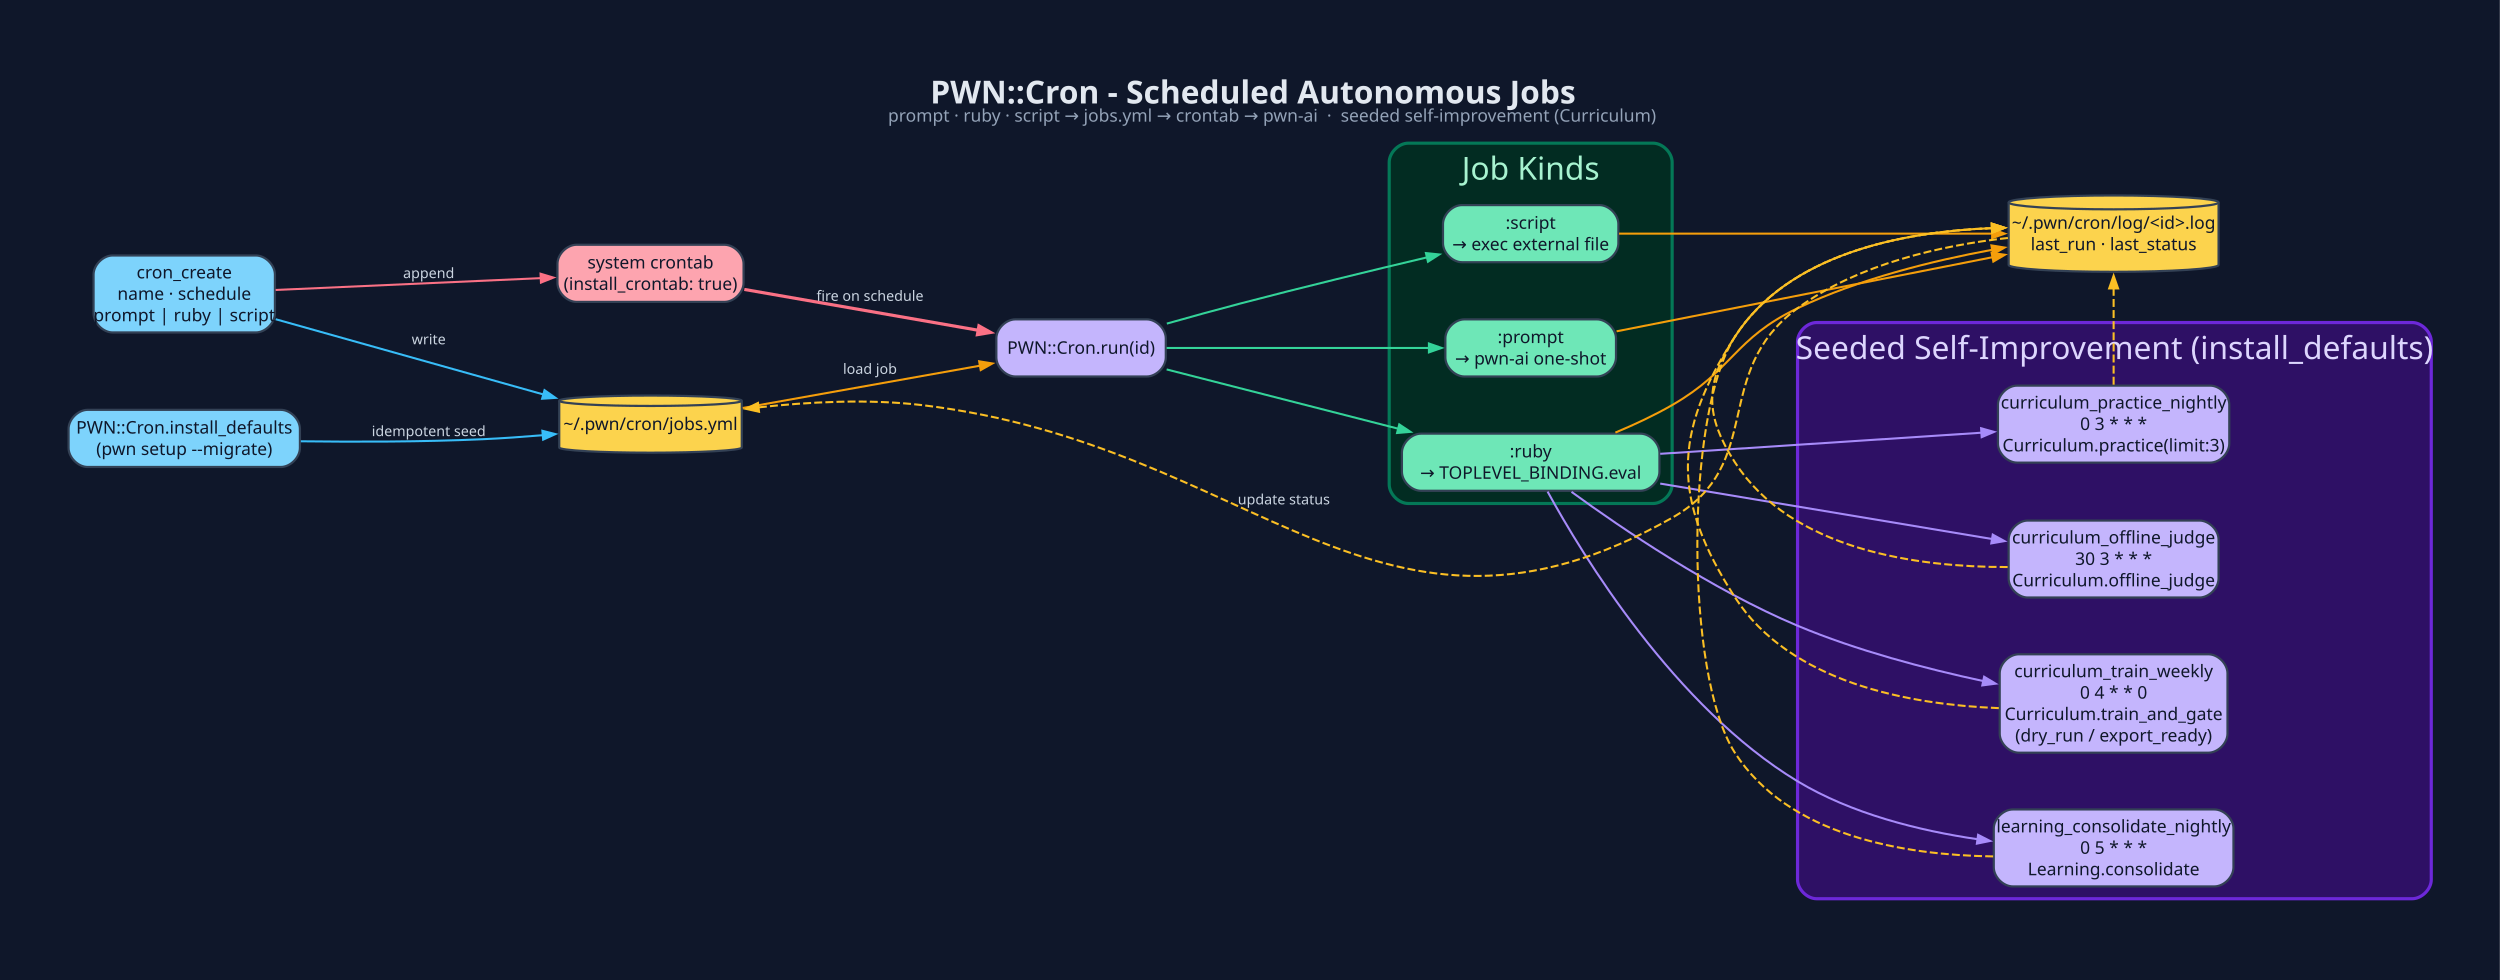
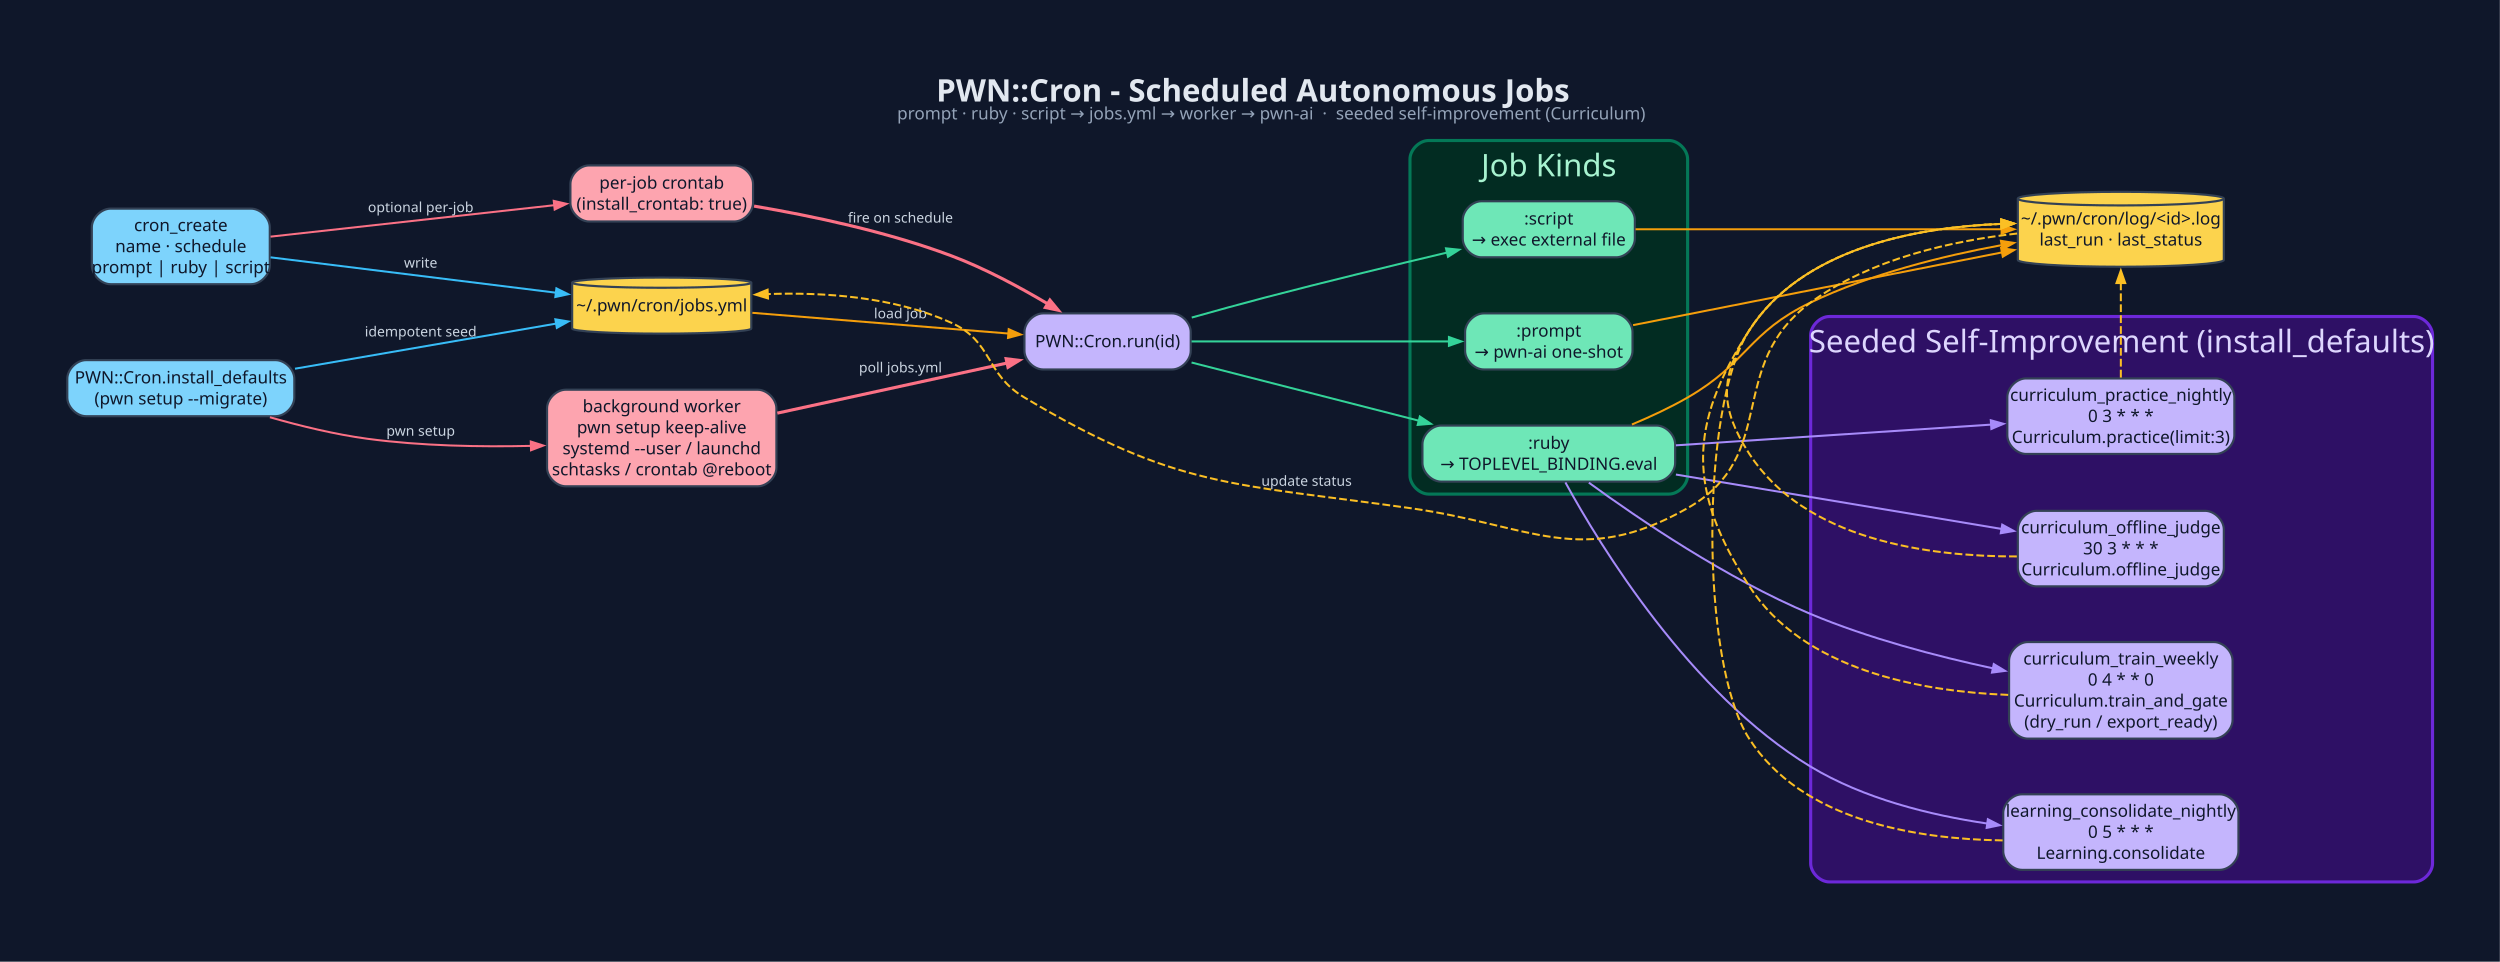
- <svg xmlns="http://www.w3.org/2000/svg" width="1575pt" height="617pt" viewBox="0.00 0.00 1575.00 617.00">
+ <svg xmlns="http://www.w3.org/2000/svg" width="1605pt" height="617pt" viewBox="0.00 0.00 1605.00 617.00">
  <g id="graph0" class="graph" transform="scale(1 1) rotate(0) translate(43.2 574.2)">
-     <polygon fill="#0f172a" stroke="none" points="-43.2,43.2 -43.2,-574.2 1531.7,-574.2 1531.7,43.2 -43.2,43.2" />
-     <text xml:space="preserve" text-anchor="start" x="542.88" y="-509" font-family="sans-Serif" font-weight="bold" font-size="20.00" fill="#e2e8f0">PWN::Cron - Scheduled Autonomous Jobs</text>
-     <text xml:space="preserve" text-anchor="start" x="516.25" y="-497.55" font-family="sans-Serif" font-size="11.00" fill="#94a3b8">prompt · ruby · script → jobs.yml → crontab → pwn-ai  ·  seeded self-improvement (Curriculum)</text>
+     <polygon fill="#0f172a" stroke="none" points="-43.2,43.2 -43.2,-574.2 1561.7,-574.2 1561.7,43.2 -43.2,43.2" />
+     <text xml:space="preserve" text-anchor="start" x="557.88" y="-509" font-family="sans-Serif" font-weight="bold" font-size="20.00" fill="#e2e8f0">PWN::Cron - Scheduled Autonomous Jobs</text>
+     <text xml:space="preserve" text-anchor="start" x="532.75" y="-497.55" font-family="sans-Serif" font-size="11.00" fill="#94a3b8">prompt · ruby · script → jobs.yml → worker → pwn-ai  ·  seeded self-improvement (Curriculum)</text>
    <g id="clust2" class="cluster">
-       <path fill="#022c22" stroke="#047857" stroke-width="2" d="M844,-257C844,-257 998.25,-257 998.25,-257 1004.25,-257 1010.25,-263 1010.25,-269 1010.25,-269 1010.25,-472 1010.25,-472 1010.25,-478 1004.25,-484 998.25,-484 998.25,-484 844,-484 844,-484 838,-484 832,-478 832,-472 832,-472 832,-269 832,-269 832,-263 838,-257 844,-257" />
-       <text xml:space="preserve" text-anchor="middle" x="921.12" y="-461" font-family="sans-Serif" font-size="20.00" fill="#a7f3d0">Job Kinds</text>
+       <path fill="#022c22" stroke="#047857" stroke-width="2" d="M874,-257C874,-257 1028.25,-257 1028.25,-257 1034.25,-257 1040.25,-263 1040.25,-269 1040.25,-269 1040.25,-472 1040.25,-472 1040.25,-478 1034.25,-484 1028.25,-484 1028.25,-484 874,-484 874,-484 868,-484 862,-478 862,-472 862,-472 862,-269 862,-269 862,-263 868,-257 874,-257" />
+       <text xml:space="preserve" text-anchor="middle" x="951.12" y="-461" font-family="sans-Serif" font-size="20.00" fill="#a7f3d0">Job Kinds</text>
    </g>
    <g id="clust4" class="cluster">
-       <path fill="#2e1065" stroke="#6d28d9" stroke-width="2" d="M1101.25,-8C1101.25,-8 1476.5,-8 1476.5,-8 1482.5,-8 1488.5,-14 1488.5,-20 1488.5,-20 1488.5,-359 1488.5,-359 1488.5,-365 1482.5,-371 1476.5,-371 1476.5,-371 1101.25,-371 1101.25,-371 1095.25,-371 1089.25,-365 1089.25,-359 1089.25,-359 1089.25,-20 1089.25,-20 1089.25,-14 1095.25,-8 1101.25,-8" />
-       <text xml:space="preserve" text-anchor="middle" x="1288.88" y="-348" font-family="sans-Serif" font-size="20.00" fill="#ddd6fe">Seeded Self-Improvement (install_defaults)</text>
+       <path fill="#2e1065" stroke="#6d28d9" stroke-width="2" d="M1131.25,-8C1131.25,-8 1506.5,-8 1506.5,-8 1512.5,-8 1518.5,-14 1518.5,-20 1518.5,-20 1518.5,-359 1518.5,-359 1518.5,-365 1512.5,-371 1506.5,-371 1506.5,-371 1131.25,-371 1131.25,-371 1125.25,-371 1119.25,-365 1119.25,-359 1119.25,-359 1119.25,-20 1119.25,-20 1119.25,-14 1125.25,-8 1131.25,-8" />
+       <text xml:space="preserve" text-anchor="middle" x="1318.88" y="-348" font-family="sans-Serif" font-size="20.00" fill="#ddd6fe">Seeded Self-Improvement (install_defaults)</text>
    </g>
    <g id="node1" class="node">
-       <path fill="#7dd3fc" stroke="#334155" stroke-width="1.4" d="M118,-413.25C118,-413.25 27.75,-413.25 27.75,-413.25 21.75,-413.25 15.75,-407.25 15.75,-401.25 15.75,-401.25 15.75,-376.75 15.75,-376.75 15.75,-370.75 21.75,-364.75 27.75,-364.75 27.75,-364.75 118,-364.75 118,-364.75 124,-364.75 130,-370.75 130,-376.75 130,-376.75 130,-401.25 130,-401.25 130,-407.25 124,-413.25 118,-413.25" />
-       <text xml:space="preserve" text-anchor="middle" x="72.88" y="-398.8" font-family="sans-Serif" font-size="11.00" fill="#0f172a">cron_create</text>
-       <text xml:space="preserve" text-anchor="middle" x="72.88" y="-385.3" font-family="sans-Serif" font-size="11.00" fill="#0f172a">name · schedule</text>
-       <text xml:space="preserve" text-anchor="middle" x="72.88" y="-371.8" font-family="sans-Serif" font-size="11.00" fill="#0f172a">prompt | ruby | script</text>
+       <path fill="#7dd3fc" stroke="#334155" stroke-width="1.4" d="M118,-440.25C118,-440.25 27.75,-440.25 27.75,-440.25 21.75,-440.25 15.75,-434.25 15.75,-428.25 15.75,-428.25 15.75,-403.75 15.75,-403.75 15.75,-397.75 21.75,-391.75 27.75,-391.75 27.75,-391.75 118,-391.75 118,-391.75 124,-391.75 130,-397.75 130,-403.75 130,-403.75 130,-428.25 130,-428.25 130,-434.25 124,-440.25 118,-440.25" />
+       <text xml:space="preserve" text-anchor="middle" x="72.88" y="-425.8" font-family="sans-Serif" font-size="11.00" fill="#0f172a">cron_create</text>
+       <text xml:space="preserve" text-anchor="middle" x="72.88" y="-412.3" font-family="sans-Serif" font-size="11.00" fill="#0f172a">name · schedule</text>
+       <text xml:space="preserve" text-anchor="middle" x="72.88" y="-398.8" font-family="sans-Serif" font-size="11.00" fill="#0f172a">prompt | ruby | script</text>
    </g>
    <g id="node3" class="node">
-       <path fill="#fcd34d" stroke="#334155" stroke-width="1.4" d="M424.12,-321.73C424.12,-323.53 398.35,-325 366.62,-325 334.9,-325 309.12,-323.53 309.12,-321.73 309.12,-321.73 309.12,-292.27 309.12,-292.27 309.12,-290.47 334.9,-289 366.62,-289 398.35,-289 424.12,-290.47 424.12,-292.27 424.12,-292.27 424.12,-321.73 424.12,-321.73" />
-       <path fill="none" stroke="#334155" stroke-width="1.4" d="M424.12,-321.73C424.12,-319.92 398.35,-318.45 366.62,-318.45 334.9,-318.45 309.12,-319.92 309.12,-321.73" />
-       <text xml:space="preserve" text-anchor="middle" x="366.62" y="-303.3" font-family="sans-Serif" font-size="11.00" fill="#0f172a">~/.pwn/cron/jobs.yml</text>
+       <path fill="#fcd34d" stroke="#334155" stroke-width="1.4" d="M439.12,-392.73C439.12,-394.53 413.35,-396 381.62,-396 349.9,-396 324.12,-394.53 324.12,-392.73 324.12,-392.73 324.12,-363.27 324.12,-363.27 324.12,-361.47 349.9,-360 381.62,-360 413.35,-360 439.12,-361.47 439.12,-363.27 439.12,-363.27 439.12,-392.73 439.12,-392.73" />
+       <path fill="none" stroke="#334155" stroke-width="1.4" d="M439.12,-392.73C439.12,-390.92 413.35,-389.45 381.62,-389.45 349.9,-389.45 324.12,-390.92 324.12,-392.73" />
+       <text xml:space="preserve" text-anchor="middle" x="381.62" y="-374.3" font-family="sans-Serif" font-size="11.00" fill="#0f172a">~/.pwn/cron/jobs.yml</text>
    </g>
    <g id="edge1" class="edge">
-       <path fill="none" stroke="#38bdf8" stroke-width="1.3" d="M130.47,-373.09C178.83,-359.5 248.46,-339.93 299.4,-325.61" />
-       <polygon fill="#38bdf8" stroke="#38bdf8" stroke-width="1.3" points="299.85,-328.4 306.79,-323.54 298.33,-323 299.85,-328.4" />
-       <text xml:space="preserve" text-anchor="middle" x="226.88" y="-357.29" font-family="sans-Serif" font-size="9.00" fill="#cbd5e1">write</text>
+       <path fill="none" stroke="#38bdf8" stroke-width="1.3" d="M130.5,-408.99C182.35,-402.56 259.13,-393.05 313.93,-386.26" />
+       <polygon fill="#38bdf8" stroke="#38bdf8" stroke-width="1.3" points="314.01,-389.07 321.6,-385.31 313.32,-383.52 314.01,-389.07" />
+       <text xml:space="preserve" text-anchor="middle" x="226.88" y="-402.35" font-family="sans-Serif" font-size="9.00" fill="#cbd5e1">write</text>
    </g>
    <g id="node4" class="node">
-       <path fill="#fda4af" stroke="#334155" stroke-width="1.4" d="M413.25,-420C413.25,-420 320,-420 320,-420 314,-420 308,-414 308,-408 308,-408 308,-396 308,-396 308,-390 314,-384 320,-384 320,-384 413.25,-384 413.25,-384 419.25,-384 425.25,-390 425.25,-396 425.25,-396 425.25,-408 425.25,-408 425.25,-414 419.25,-420 413.25,-420" />
-       <text xml:space="preserve" text-anchor="middle" x="366.62" y="-405.05" font-family="sans-Serif" font-size="11.00" fill="#0f172a">system crontab</text>
-       <text xml:space="preserve" text-anchor="middle" x="366.62" y="-391.55" font-family="sans-Serif" font-size="11.00" fill="#0f172a">(install_crontab: true)</text>
+       <path fill="#fda4af" stroke="#334155" stroke-width="1.4" d="M428.25,-468C428.25,-468 335,-468 335,-468 329,-468 323,-462 323,-456 323,-456 323,-444 323,-444 323,-438 329,-432 335,-432 335,-432 428.25,-432 428.25,-432 434.25,-432 440.25,-438 440.25,-444 440.25,-444 440.25,-456 440.25,-456 440.25,-462 434.25,-468 428.25,-468" />
+       <text xml:space="preserve" text-anchor="middle" x="381.62" y="-453.05" font-family="sans-Serif" font-size="11.00" fill="#0f172a">per-job crontab</text>
+       <text xml:space="preserve" text-anchor="middle" x="381.62" y="-439.55" font-family="sans-Serif" font-size="11.00" fill="#0f172a">(install_crontab: true)</text>
    </g>
    <g id="edge3" class="edge">
-       <path fill="none" stroke="#fb7185" stroke-width="1.3" d="M130.47,-391.52C178.24,-393.65 246.77,-396.7 297.53,-398.97" />
-       <polygon fill="#fb7185" stroke="#fb7185" stroke-width="1.3" points="297.35,-401.76 305.47,-399.32 297.6,-396.17 297.35,-401.76" />
-       <text xml:space="preserve" text-anchor="middle" x="226.88" y="-399" font-family="sans-Serif" font-size="9.00" fill="#cbd5e1">append</text>
+       <path fill="none" stroke="#fb7185" stroke-width="1.3" d="M130.5,-422.28C182.02,-427.99 258.16,-436.43 312.89,-442.49" />
+       <polygon fill="#fb7185" stroke="#fb7185" stroke-width="1.3" points="312.3,-445.24 320.56,-443.34 312.91,-439.68 312.3,-445.24" />
+       <text xml:space="preserve" text-anchor="middle" x="226.88" y="-438" font-family="sans-Serif" font-size="9.00" fill="#cbd5e1">optional per-job</text>
    </g>
    <g id="node2" class="node">
-       <path fill="#7dd3fc" stroke="#334155" stroke-width="1.4" d="M133.75,-316C133.75,-316 12,-316 12,-316 6,-316 0,-310 0,-304 0,-304 0,-292 0,-292 0,-286 6,-280 12,-280 12,-280 133.75,-280 133.75,-280 139.75,-280 145.75,-286 145.75,-292 145.75,-292 145.75,-304 145.75,-304 145.75,-310 139.75,-316 133.75,-316" />
-       <text xml:space="preserve" text-anchor="middle" x="72.88" y="-301.05" font-family="sans-Serif" font-size="11.00" fill="#0f172a">PWN::Cron.install_defaults</text>
-       <text xml:space="preserve" text-anchor="middle" x="72.88" y="-287.55" font-family="sans-Serif" font-size="11.00" fill="#0f172a">(pwn setup --migrate)</text>
+       <path fill="#7dd3fc" stroke="#334155" stroke-width="1.4" d="M133.75,-343C133.75,-343 12,-343 12,-343 6,-343 0,-337 0,-331 0,-331 0,-319 0,-319 0,-313 6,-307 12,-307 12,-307 133.75,-307 133.75,-307 139.75,-307 145.75,-313 145.75,-319 145.75,-319 145.75,-331 145.75,-331 145.75,-337 139.75,-343 133.75,-343" />
+       <text xml:space="preserve" text-anchor="middle" x="72.88" y="-328.05" font-family="sans-Serif" font-size="11.00" fill="#0f172a">PWN::Cron.install_defaults</text>
+       <text xml:space="preserve" text-anchor="middle" x="72.88" y="-314.55" font-family="sans-Serif" font-size="11.00" fill="#0f172a">(pwn setup --migrate)</text>
    </g>
    <g id="edge2" class="edge">
-       <path fill="none" stroke="#38bdf8" stroke-width="1.3" d="M146.33,-296.19C181.04,-295.74 223.19,-295.79 261,-297.5 273.22,-298.05 286.22,-298.97 298.75,-300.02" />
-       <polygon fill="#38bdf8" stroke="#38bdf8" stroke-width="1.3" points="298.5,-302.81 306.71,-300.71 298.99,-297.23 298.5,-302.81" />
-       <text xml:space="preserve" text-anchor="middle" x="226.88" y="-299.45" font-family="sans-Serif" font-size="9.00" fill="#cbd5e1">idempotent seed</text>
+       <path fill="none" stroke="#38bdf8" stroke-width="1.3" d="M146.18,-337.49C197,-346.27 264.47,-357.93 313.98,-366.48" />
+       <polygon fill="#38bdf8" stroke="#38bdf8" stroke-width="1.3" points="313.33,-369.21 321.69,-367.82 314.29,-363.7 313.33,-369.21" />
+       <text xml:space="preserve" text-anchor="middle" x="226.88" y="-358.2" font-family="sans-Serif" font-size="9.00" fill="#cbd5e1">idempotent seed</text>
    </g>
    <g id="node5" class="node">
-       <path fill="#c4b5fd" stroke="#334155" stroke-width="1.4" d="M679.25,-373C679.25,-373 596.5,-373 596.5,-373 590.5,-373 584.5,-367 584.5,-361 584.5,-361 584.5,-349 584.5,-349 584.5,-343 590.5,-337 596.5,-337 596.5,-337 679.25,-337 679.25,-337 685.25,-337 691.25,-343 691.25,-349 691.25,-349 691.25,-361 691.25,-361 691.25,-367 685.25,-373 679.25,-373" />
-       <text xml:space="preserve" text-anchor="middle" x="637.88" y="-351.3" font-family="sans-Serif" font-size="11.00" fill="#0f172a">PWN::Cron.run(id)</text>
+       <path fill="#fda4af" stroke="#334155" stroke-width="1.4" d="M443.25,-324C443.25,-324 320,-324 320,-324 314,-324 308,-318 308,-312 308,-312 308,-274 308,-274 308,-268 314,-262 320,-262 320,-262 443.25,-262 443.25,-262 449.25,-262 455.25,-268 455.25,-274 455.25,-274 455.25,-312 455.25,-312 455.25,-318 449.25,-324 443.25,-324" />
+       <text xml:space="preserve" text-anchor="middle" x="381.62" y="-309.55" font-family="sans-Serif" font-size="11.00" fill="#0f172a">background worker</text>
+       <text xml:space="preserve" text-anchor="middle" x="381.62" y="-296.05" font-family="sans-Serif" font-size="11.00" fill="#0f172a">pwn setup keep-alive</text>
+       <text xml:space="preserve" text-anchor="middle" x="381.62" y="-282.55" font-family="sans-Serif" font-size="11.00" fill="#0f172a">systemd --user / launchd</text>
+       <text xml:space="preserve" text-anchor="middle" x="381.62" y="-269.05" font-family="sans-Serif" font-size="11.00" fill="#0f172a">schtasks / crontab @reboot</text>
+     </g>
+     <g id="edge4" class="edge">
+       <path fill="none" stroke="#fb7185" stroke-width="1.3" d="M130.08,-306.33C149.68,-300.71 171.97,-295.29 192.75,-292.5 227.03,-287.9 265.14,-287.19 298.03,-287.95" />
+       <polygon fill="#fb7185" stroke="#fb7185" stroke-width="1.3" points="297.57,-290.74 305.64,-288.16 297.72,-285.14 297.57,-290.74" />
+       <text xml:space="preserve" text-anchor="middle" x="226.88" y="-294.45" font-family="sans-Serif" font-size="9.00" fill="#cbd5e1">pwn setup</text>
+     </g>
+     <g id="node6" class="node">
+       <path fill="#c4b5fd" stroke="#334155" stroke-width="1.4" d="M709.25,-373C709.25,-373 626.5,-373 626.5,-373 620.5,-373 614.5,-367 614.5,-361 614.5,-361 614.5,-349 614.5,-349 614.5,-343 620.5,-337 626.5,-337 626.5,-337 709.25,-337 709.25,-337 715.25,-337 721.25,-343 721.25,-349 721.25,-349 721.25,-361 721.25,-361 721.25,-367 715.25,-373 709.25,-373" />
+       <text xml:space="preserve" text-anchor="middle" x="667.88" y="-351.3" font-family="sans-Serif" font-size="11.00" fill="#0f172a">PWN::Cron.run(id)</text>
+     </g>
+     <g id="edge7" class="edge">
+       <path fill="none" stroke="#f59e0b" stroke-width="1.3" d="M439.81,-373.37C487.43,-369.52 555.15,-364.04 604.24,-360.07" />
+       <polygon fill="#f59e0b" stroke="#f59e0b" stroke-width="1.3" points="604.39,-362.86 612.14,-359.43 603.94,-357.28 604.39,-362.86" />
+       <text xml:space="preserve" text-anchor="middle" x="534.88" y="-369.83" font-family="sans-Serif" font-size="9.00" fill="#cbd5e1">load job</text>
    </g>
    <g id="edge5" class="edge">
-       <path fill="none" stroke="#f59e0b" stroke-width="1.3" d="M424.73,-317.18C468.59,-325 529.11,-335.79 574.29,-343.84" />
-       <polygon fill="#f59e0b" stroke="#f59e0b" stroke-width="1.3" points="573.67,-346.58 582.03,-345.22 574.65,-341.06 573.67,-346.58" />
-       <text xml:space="preserve" text-anchor="middle" x="504.88" y="-338.66" font-family="sans-Serif" font-size="9.00" fill="#cbd5e1">load job</text>
-     </g>
-     <g id="edge4" class="edge">
-       <path fill="none" stroke="#fb7185" stroke-width="2" d="M425.72,-391.86C469.13,-384.28 528.45,-373.93 573.17,-366.12" />
-       <polygon fill="#fb7185" stroke="#fb7185" stroke-width="2" points="573.53,-368.9 580.93,-364.77 572.57,-363.38 573.53,-368.9" />
-       <text xml:space="preserve" text-anchor="middle" x="504.88" y="-384.66" font-family="sans-Serif" font-size="9.00" fill="#cbd5e1">fire on schedule</text>
-     </g>
-     <g id="node6" class="node">
-       <path fill="#6ee7b7" stroke="#334155" stroke-width="1.4" d="M962.88,-373C962.88,-373 879.38,-373 879.38,-373 873.38,-373 867.38,-367 867.38,-361 867.38,-361 867.38,-349 867.38,-349 867.38,-343 873.38,-337 879.38,-337 879.38,-337 962.88,-337 962.88,-337 968.88,-337 974.88,-343 974.88,-349 974.88,-349 974.88,-361 974.88,-361 974.88,-367 968.88,-373 962.88,-373" />
-       <text xml:space="preserve" text-anchor="middle" x="921.12" y="-358.05" font-family="sans-Serif" font-size="11.00" fill="#0f172a">:prompt</text>
-       <text xml:space="preserve" text-anchor="middle" x="921.12" y="-344.55" font-family="sans-Serif" font-size="11.00" fill="#0f172a">→ pwn-ai one-shot</text>
+       <path fill="none" stroke="#fb7185" stroke-width="2" d="M440.92,-441.88C477.95,-435.63 526.46,-425.41 567.5,-410 589.04,-401.91 611.58,-389.77 629.74,-378.96" />
+       <polygon fill="#fb7185" stroke="#fb7185" stroke-width="2" points="630.84,-381.56 636.23,-375.02 627.93,-376.78 630.84,-381.56" />
+       <text xml:space="preserve" text-anchor="middle" x="534.88" y="-431.28" font-family="sans-Serif" font-size="9.00" fill="#cbd5e1">fire on schedule</text>
    </g>
    <g id="edge6" class="edge">
-       <path fill="none" stroke="#34d399" stroke-width="1.3" d="M691.78,-355C738.77,-355 807.52,-355 857.29,-355" />
-       <polygon fill="#34d399" stroke="#34d399" stroke-width="1.3" points="857.02,-357.8 865.02,-355 857.02,-352.2 857.02,-357.8" />
+       <path fill="none" stroke="#fb7185" stroke-width="2" d="M455.83,-308.97C501.57,-318.94 559.88,-331.66 603.61,-341.2" />
+       <polygon fill="#fb7185" stroke="#fb7185" stroke-width="2" points="602.74,-343.88 611.16,-342.85 603.94,-338.41 602.74,-343.88" />
+       <text xml:space="preserve" text-anchor="middle" x="534.88" y="-335.13" font-family="sans-Serif" font-size="9.00" fill="#cbd5e1">poll jobs.yml</text>
    </g>
    <g id="node7" class="node">
-       <path fill="#6ee7b7" stroke="#334155" stroke-width="1.4" d="M990.25,-301C990.25,-301 852,-301 852,-301 846,-301 840,-295 840,-289 840,-289 840,-277 840,-277 840,-271 846,-265 852,-265 852,-265 990.25,-265 990.25,-265 996.25,-265 1002.25,-271 1002.25,-277 1002.25,-277 1002.25,-289 1002.25,-289 1002.25,-295 996.25,-301 990.25,-301" />
-       <text xml:space="preserve" text-anchor="middle" x="921.12" y="-286.05" font-family="sans-Serif" font-size="11.00" fill="#0f172a">:ruby</text>
-       <text xml:space="preserve" text-anchor="middle" x="921.12" y="-272.55" font-family="sans-Serif" font-size="11.00" fill="#0f172a">→ TOPLEVEL_BINDING.eval</text>
+       <path fill="#6ee7b7" stroke="#334155" stroke-width="1.4" d="M992.88,-373C992.88,-373 909.38,-373 909.38,-373 903.38,-373 897.38,-367 897.38,-361 897.38,-361 897.38,-349 897.38,-349 897.38,-343 903.38,-337 909.38,-337 909.38,-337 992.88,-337 992.88,-337 998.88,-337 1004.88,-343 1004.88,-349 1004.88,-349 1004.88,-361 1004.88,-361 1004.88,-367 998.88,-373 992.88,-373" />
+       <text xml:space="preserve" text-anchor="middle" x="951.12" y="-358.05" font-family="sans-Serif" font-size="11.00" fill="#0f172a">:prompt</text>
+       <text xml:space="preserve" text-anchor="middle" x="951.12" y="-344.55" font-family="sans-Serif" font-size="11.00" fill="#0f172a">→ pwn-ai one-shot</text>
    </g>
-     <g id="edge7" class="edge">
-       <path fill="none" stroke="#34d399" stroke-width="1.3" d="M691.78,-341.46C732.86,-330.94 790.59,-316.16 837.72,-304.1" />
-       <polygon fill="#34d399" stroke="#34d399" stroke-width="1.3" points="838.33,-306.83 845.39,-302.13 836.95,-301.4 838.33,-306.83" />
+     <g id="edge8" class="edge">
+       <path fill="none" stroke="#34d399" stroke-width="1.3" d="M721.78,-355C768.77,-355 837.52,-355 887.29,-355" />
+       <polygon fill="#34d399" stroke="#34d399" stroke-width="1.3" points="887.02,-357.8 895.02,-355 887.02,-352.2 887.02,-357.8" />
    </g>
    <g id="node8" class="node">
-       <path fill="#6ee7b7" stroke="#334155" stroke-width="1.4" d="M964.38,-445C964.38,-445 877.88,-445 877.88,-445 871.88,-445 865.88,-439 865.88,-433 865.88,-433 865.88,-421 865.88,-421 865.88,-415 871.88,-409 877.88,-409 877.88,-409 964.38,-409 964.38,-409 970.38,-409 976.38,-415 976.38,-421 976.38,-421 976.38,-433 976.38,-433 976.38,-439 970.38,-445 964.38,-445" />
-       <text xml:space="preserve" text-anchor="middle" x="921.12" y="-430.05" font-family="sans-Serif" font-size="11.00" fill="#0f172a">:script</text>
-       <text xml:space="preserve" text-anchor="middle" x="921.12" y="-416.55" font-family="sans-Serif" font-size="11.00" fill="#0f172a">→ exec external file</text>
+       <path fill="#6ee7b7" stroke="#334155" stroke-width="1.4" d="M1020.25,-301C1020.25,-301 882,-301 882,-301 876,-301 870,-295 870,-289 870,-289 870,-277 870,-277 870,-271 876,-265 882,-265 882,-265 1020.25,-265 1020.25,-265 1026.25,-265 1032.25,-271 1032.25,-277 1032.25,-277 1032.25,-289 1032.25,-289 1032.25,-295 1026.25,-301 1020.25,-301" />
+       <text xml:space="preserve" text-anchor="middle" x="951.12" y="-286.05" font-family="sans-Serif" font-size="11.00" fill="#0f172a">:ruby</text>
+       <text xml:space="preserve" text-anchor="middle" x="951.12" y="-272.55" font-family="sans-Serif" font-size="11.00" fill="#0f172a">→ TOPLEVEL_BINDING.eval</text>
    </g>
-     <g id="edge8" class="edge">
-       <path fill="none" stroke="#34d399" stroke-width="1.3" d="M691.9,-370.33C706.85,-374.55 723.16,-379.05 738.25,-383 777.17,-393.19 821.01,-403.82 855.89,-412.08" />
-       <polygon fill="#34d399" stroke="#34d399" stroke-width="1.3" points="855.13,-414.77 863.56,-413.89 856.42,-409.32 855.13,-414.77" />
+     <g id="edge9" class="edge">
+       <path fill="none" stroke="#34d399" stroke-width="1.3" d="M721.78,-341.46C762.86,-330.94 820.59,-316.16 867.72,-304.1" />
+       <polygon fill="#34d399" stroke="#34d399" stroke-width="1.3" points="868.33,-306.83 875.39,-302.13 866.95,-301.4 868.33,-306.83" />
+     </g>
+     <g id="node9" class="node">
+       <path fill="#6ee7b7" stroke="#334155" stroke-width="1.4" d="M994.38,-445C994.38,-445 907.88,-445 907.88,-445 901.88,-445 895.88,-439 895.88,-433 895.88,-433 895.88,-421 895.88,-421 895.88,-415 901.88,-409 907.88,-409 907.88,-409 994.38,-409 994.38,-409 1000.38,-409 1006.38,-415 1006.38,-421 1006.38,-421 1006.38,-433 1006.38,-433 1006.38,-439 1000.38,-445 994.38,-445" />
+       <text xml:space="preserve" text-anchor="middle" x="951.12" y="-430.05" font-family="sans-Serif" font-size="11.00" fill="#0f172a">:script</text>
+       <text xml:space="preserve" text-anchor="middle" x="951.12" y="-416.55" font-family="sans-Serif" font-size="11.00" fill="#0f172a">→ exec external file</text>
+     </g>
+     <g id="edge10" class="edge">
+       <path fill="none" stroke="#34d399" stroke-width="1.3" d="M721.9,-370.33C736.85,-374.55 753.16,-379.05 768.25,-383 807.17,-393.19 851.01,-403.82 885.89,-412.08" />
+       <polygon fill="#34d399" stroke="#34d399" stroke-width="1.3" points="885.13,-414.77 893.56,-413.89 886.42,-409.32 885.13,-414.77" />
+     </g>
+     <g id="node14" class="node">
+       <path fill="#fcd34d" stroke="#334155" stroke-width="1.4" d="M1384.5,-446.69C1384.5,-449.1 1354.86,-451.06 1318.38,-451.06 1281.89,-451.06 1252.25,-449.1 1252.25,-446.69 1252.25,-446.69 1252.25,-407.31 1252.25,-407.31 1252.25,-404.9 1281.89,-402.94 1318.38,-402.94 1354.86,-402.94 1384.5,-404.9 1384.5,-407.31 1384.5,-407.31 1384.5,-446.69 1384.5,-446.69" />
+       <path fill="none" stroke="#334155" stroke-width="1.4" d="M1384.5,-446.69C1384.5,-444.27 1354.86,-442.31 1318.38,-442.31 1281.89,-442.31 1252.25,-444.27 1252.25,-446.69" />
+       <text xml:space="preserve" text-anchor="middle" x="1318.38" y="-430.05" font-family="sans-Serif" font-size="11.00" fill="#0f172a">~/.pwn/cron/log/&lt;id&gt;.log</text>
+       <text xml:space="preserve" text-anchor="middle" x="1318.38" y="-416.55" font-family="sans-Serif" font-size="11.00" fill="#0f172a">last_run · last_status</text>
+     </g>
+     <g id="edge15" class="edge">
+       <path fill="none" stroke="#f59e0b" stroke-width="1.3" d="M1005.24,-365.47C1067.59,-377.76 1171.46,-398.24 1242.1,-412.16" />
+       <polygon fill="#f59e0b" stroke="#f59e0b" stroke-width="1.3" points="1241.52,-414.9 1249.91,-413.7 1242.6,-409.41 1241.52,-414.9" />
+     </g>
+     <g id="node10" class="node">
+       <path fill="#c4b5fd" stroke="#334155" stroke-width="1.4" d="M1379.25,-331.25C1379.25,-331.25 1257.5,-331.25 1257.5,-331.25 1251.5,-331.25 1245.5,-325.25 1245.5,-319.25 1245.5,-319.25 1245.5,-294.75 1245.5,-294.75 1245.5,-288.75 1251.5,-282.75 1257.5,-282.75 1257.5,-282.75 1379.25,-282.75 1379.25,-282.75 1385.25,-282.75 1391.25,-288.75 1391.25,-294.75 1391.25,-294.75 1391.25,-319.25 1391.25,-319.25 1391.25,-325.25 1385.25,-331.25 1379.25,-331.25" />
+       <text xml:space="preserve" text-anchor="middle" x="1318.38" y="-316.8" font-family="sans-Serif" font-size="11.00" fill="#0f172a">curriculum_practice_nightly</text>
+       <text xml:space="preserve" text-anchor="middle" x="1318.38" y="-303.3" font-family="sans-Serif" font-size="11.00" fill="#0f172a">0 3 * * *</text>
+       <text xml:space="preserve" text-anchor="middle" x="1318.38" y="-289.8" font-family="sans-Serif" font-size="11.00" fill="#0f172a">Curriculum.practice(limit:3)</text>
+     </g>
+     <g id="edge11" class="edge">
+       <path fill="none" stroke="#a78bfa" stroke-width="1.3" d="M1032.73,-288.3C1092.83,-292.25 1174.63,-297.62 1235.12,-301.6" />
+       <polygon fill="#a78bfa" stroke="#a78bfa" stroke-width="1.3" points="1234.89,-304.39 1243.06,-302.12 1235.26,-298.8 1234.89,-304.39" />
+     </g>
+     <g id="node11" class="node">
+       <path fill="#c4b5fd" stroke="#334155" stroke-width="1.4" d="M1372.5,-246.25C1372.5,-246.25 1264.25,-246.25 1264.25,-246.25 1258.25,-246.25 1252.25,-240.25 1252.25,-234.25 1252.25,-234.25 1252.25,-209.75 1252.25,-209.75 1252.25,-203.75 1258.25,-197.75 1264.25,-197.75 1264.25,-197.75 1372.5,-197.75 1372.5,-197.75 1378.5,-197.75 1384.5,-203.75 1384.5,-209.75 1384.5,-209.75 1384.5,-234.25 1384.5,-234.25 1384.5,-240.25 1378.5,-246.25 1372.5,-246.25" />
+       <text xml:space="preserve" text-anchor="middle" x="1318.38" y="-231.8" font-family="sans-Serif" font-size="11.00" fill="#0f172a">curriculum_offline_judge</text>
+       <text xml:space="preserve" text-anchor="middle" x="1318.38" y="-218.3" font-family="sans-Serif" font-size="11.00" fill="#0f172a">30 3 * * *</text>
+       <text xml:space="preserve" text-anchor="middle" x="1318.38" y="-204.8" font-family="sans-Serif" font-size="11.00" fill="#0f172a">Curriculum.offline_judge</text>
+     </g>
+     <g id="edge12" class="edge">
+       <path fill="none" stroke="#a78bfa" stroke-width="1.3" d="M1032.73,-269.54C1095.15,-259.11 1180.97,-244.78 1242.02,-234.58" />
+       <polygon fill="#a78bfa" stroke="#a78bfa" stroke-width="1.3" points="1242.23,-237.39 1249.66,-233.31 1241.31,-231.86 1242.23,-237.39" />
+     </g>
+     <g id="node12" class="node">
+       <path fill="#c4b5fd" stroke="#334155" stroke-width="1.4" d="M1378.12,-162C1378.12,-162 1258.62,-162 1258.62,-162 1252.62,-162 1246.62,-156 1246.62,-150 1246.62,-150 1246.62,-112 1246.62,-112 1246.62,-106 1252.62,-100 1258.62,-100 1258.62,-100 1378.12,-100 1378.12,-100 1384.12,-100 1390.12,-106 1390.12,-112 1390.12,-112 1390.12,-150 1390.12,-150 1390.12,-156 1384.12,-162 1378.12,-162" />
+       <text xml:space="preserve" text-anchor="middle" x="1318.38" y="-147.55" font-family="sans-Serif" font-size="11.00" fill="#0f172a">curriculum_train_weekly</text>
+       <text xml:space="preserve" text-anchor="middle" x="1318.38" y="-134.05" font-family="sans-Serif" font-size="11.00" fill="#0f172a">0 4 * * 0</text>
+       <text xml:space="preserve" text-anchor="middle" x="1318.38" y="-120.55" font-family="sans-Serif" font-size="11.00" fill="#0f172a">Curriculum.train_and_gate</text>
+       <text xml:space="preserve" text-anchor="middle" x="1318.38" y="-107.05" font-family="sans-Serif" font-size="11.00" fill="#0f172a">(dry_run / export_ready)</text>
+     </g>
+     <g id="edge13" class="edge">
+       <path fill="none" stroke="#a78bfa" stroke-width="1.3" d="M976.84,-264.34C1008.33,-241.38 1065.2,-202.69 1119.25,-180 1156.44,-164.39 1199.73,-152.97 1236.34,-145.11" />
+       <polygon fill="#a78bfa" stroke="#a78bfa" stroke-width="1.3" points="1236.8,-147.87 1244.06,-143.49 1235.65,-142.39 1236.8,-147.87" />
    </g>
    <g id="node13" class="node">
-       <path fill="#fcd34d" stroke="#334155" stroke-width="1.4" d="M1354.5,-446.69C1354.5,-449.1 1324.86,-451.06 1288.38,-451.06 1251.89,-451.06 1222.25,-449.1 1222.25,-446.69 1222.25,-446.69 1222.25,-407.31 1222.25,-407.31 1222.25,-404.9 1251.89,-402.94 1288.38,-402.94 1324.86,-402.94 1354.5,-404.9 1354.5,-407.31 1354.5,-407.31 1354.5,-446.69 1354.5,-446.69" />
-       <path fill="none" stroke="#334155" stroke-width="1.4" d="M1354.5,-446.69C1354.5,-444.27 1324.86,-442.31 1288.38,-442.31 1251.89,-442.31 1222.25,-444.27 1222.25,-446.69" />
-       <text xml:space="preserve" text-anchor="middle" x="1288.38" y="-430.05" font-family="sans-Serif" font-size="11.00" fill="#0f172a">~/.pwn/cron/log/&lt;id&gt;.log</text>
-       <text xml:space="preserve" text-anchor="middle" x="1288.38" y="-416.55" font-family="sans-Serif" font-size="11.00" fill="#0f172a">last_run · last_status</text>
-     </g>
-     <g id="edge13" class="edge">
-       <path fill="none" stroke="#f59e0b" stroke-width="1.3" d="M975.24,-365.47C1037.59,-377.76 1141.46,-398.24 1212.1,-412.16" />
-       <polygon fill="#f59e0b" stroke="#f59e0b" stroke-width="1.3" points="1211.52,-414.9 1219.91,-413.7 1212.6,-409.41 1211.52,-414.9" />
-     </g>
-     <g id="node9" class="node">
-       <path fill="#c4b5fd" stroke="#334155" stroke-width="1.4" d="M1349.25,-331.25C1349.25,-331.25 1227.5,-331.25 1227.5,-331.25 1221.5,-331.25 1215.5,-325.25 1215.5,-319.25 1215.5,-319.25 1215.5,-294.75 1215.5,-294.75 1215.5,-288.75 1221.5,-282.75 1227.5,-282.75 1227.5,-282.75 1349.25,-282.75 1349.25,-282.75 1355.25,-282.75 1361.25,-288.75 1361.25,-294.75 1361.25,-294.75 1361.25,-319.25 1361.25,-319.25 1361.25,-325.25 1355.25,-331.25 1349.25,-331.25" />
-       <text xml:space="preserve" text-anchor="middle" x="1288.38" y="-316.8" font-family="sans-Serif" font-size="11.00" fill="#0f172a">curriculum_practice_nightly</text>
-       <text xml:space="preserve" text-anchor="middle" x="1288.38" y="-303.3" font-family="sans-Serif" font-size="11.00" fill="#0f172a">0 3 * * *</text>
-       <text xml:space="preserve" text-anchor="middle" x="1288.38" y="-289.8" font-family="sans-Serif" font-size="11.00" fill="#0f172a">Curriculum.practice(limit:3)</text>
-     </g>
-     <g id="edge9" class="edge">
-       <path fill="none" stroke="#a78bfa" stroke-width="1.3" d="M1002.73,-288.3C1062.83,-292.25 1144.63,-297.62 1205.12,-301.6" />
-       <polygon fill="#a78bfa" stroke="#a78bfa" stroke-width="1.3" points="1204.89,-304.39 1213.06,-302.12 1205.26,-298.8 1204.89,-304.39" />
-     </g>
-     <g id="node10" class="node">
-       <path fill="#c4b5fd" stroke="#334155" stroke-width="1.4" d="M1342.5,-246.25C1342.5,-246.25 1234.25,-246.25 1234.25,-246.25 1228.25,-246.25 1222.25,-240.25 1222.25,-234.25 1222.25,-234.25 1222.25,-209.75 1222.25,-209.75 1222.25,-203.75 1228.25,-197.75 1234.25,-197.75 1234.25,-197.75 1342.5,-197.75 1342.5,-197.75 1348.5,-197.75 1354.5,-203.75 1354.5,-209.75 1354.5,-209.75 1354.5,-234.25 1354.5,-234.25 1354.5,-240.25 1348.5,-246.25 1342.5,-246.25" />
-       <text xml:space="preserve" text-anchor="middle" x="1288.38" y="-231.8" font-family="sans-Serif" font-size="11.00" fill="#0f172a">curriculum_offline_judge</text>
-       <text xml:space="preserve" text-anchor="middle" x="1288.38" y="-218.3" font-family="sans-Serif" font-size="11.00" fill="#0f172a">30 3 * * *</text>
-       <text xml:space="preserve" text-anchor="middle" x="1288.38" y="-204.8" font-family="sans-Serif" font-size="11.00" fill="#0f172a">Curriculum.offline_judge</text>
-     </g>
-     <g id="edge10" class="edge">
-       <path fill="none" stroke="#a78bfa" stroke-width="1.3" d="M1002.73,-269.54C1065.15,-259.11 1150.97,-244.78 1212.02,-234.58" />
-       <polygon fill="#a78bfa" stroke="#a78bfa" stroke-width="1.3" points="1212.23,-237.39 1219.66,-233.31 1211.31,-231.86 1212.23,-237.39" />
-     </g>
-     <g id="node11" class="node">
-       <path fill="#c4b5fd" stroke="#334155" stroke-width="1.4" d="M1348.12,-162C1348.12,-162 1228.62,-162 1228.62,-162 1222.62,-162 1216.62,-156 1216.62,-150 1216.62,-150 1216.62,-112 1216.62,-112 1216.62,-106 1222.62,-100 1228.62,-100 1228.62,-100 1348.12,-100 1348.12,-100 1354.12,-100 1360.12,-106 1360.12,-112 1360.12,-112 1360.12,-150 1360.12,-150 1360.12,-156 1354.12,-162 1348.12,-162" />
-       <text xml:space="preserve" text-anchor="middle" x="1288.38" y="-147.55" font-family="sans-Serif" font-size="11.00" fill="#0f172a">curriculum_train_weekly</text>
-       <text xml:space="preserve" text-anchor="middle" x="1288.38" y="-134.05" font-family="sans-Serif" font-size="11.00" fill="#0f172a">0 4 * * 0</text>
-       <text xml:space="preserve" text-anchor="middle" x="1288.38" y="-120.55" font-family="sans-Serif" font-size="11.00" fill="#0f172a">Curriculum.train_and_gate</text>
-       <text xml:space="preserve" text-anchor="middle" x="1288.38" y="-107.05" font-family="sans-Serif" font-size="11.00" fill="#0f172a">(dry_run / export_ready)</text>
-     </g>
-     <g id="edge11" class="edge">
-       <path fill="none" stroke="#a78bfa" stroke-width="1.3" d="M946.84,-264.34C978.33,-241.38 1035.2,-202.69 1089.25,-180 1126.44,-164.39 1169.73,-152.97 1206.34,-145.11" />
-       <polygon fill="#a78bfa" stroke="#a78bfa" stroke-width="1.3" points="1206.8,-147.87 1214.06,-143.49 1205.65,-142.39 1206.8,-147.87" />
-     </g>
-     <g id="node12" class="node">
-       <path fill="#c4b5fd" stroke="#334155" stroke-width="1.4" d="M1351.88,-64.25C1351.88,-64.25 1224.88,-64.25 1224.88,-64.25 1218.88,-64.25 1212.88,-58.25 1212.88,-52.25 1212.88,-52.25 1212.88,-27.75 1212.88,-27.75 1212.88,-21.75 1218.88,-15.75 1224.88,-15.75 1224.88,-15.75 1351.88,-15.75 1351.88,-15.75 1357.88,-15.75 1363.88,-21.75 1363.88,-27.75 1363.88,-27.75 1363.88,-52.25 1363.88,-52.25 1363.88,-58.25 1357.88,-64.25 1351.88,-64.25" />
-       <text xml:space="preserve" text-anchor="middle" x="1288.38" y="-49.8" font-family="sans-Serif" font-size="11.00" fill="#0f172a">learning_consolidate_nightly</text>
-       <text xml:space="preserve" text-anchor="middle" x="1288.38" y="-36.3" font-family="sans-Serif" font-size="11.00" fill="#0f172a">0 5 * * *</text>
-       <text xml:space="preserve" text-anchor="middle" x="1288.38" y="-22.8" font-family="sans-Serif" font-size="11.00" fill="#0f172a">Learning.consolidate</text>
-     </g>
-     <g id="edge12" class="edge">
-       <path fill="none" stroke="#a78bfa" stroke-width="1.3" d="M931.79,-264.48C953.83,-224.24 1011.93,-128.67 1089.25,-82 1123.24,-61.49 1165.79,-50.9 1202.73,-45.47" />
-       <polygon fill="#a78bfa" stroke="#a78bfa" stroke-width="1.3" points="1203,-48.26 1210.54,-44.4 1202.24,-42.71 1203,-48.26" />
+       <path fill="#c4b5fd" stroke="#334155" stroke-width="1.4" d="M1381.88,-64.25C1381.88,-64.25 1254.88,-64.25 1254.88,-64.25 1248.88,-64.25 1242.88,-58.25 1242.88,-52.25 1242.88,-52.25 1242.88,-27.75 1242.88,-27.75 1242.88,-21.75 1248.88,-15.75 1254.88,-15.75 1254.88,-15.75 1381.88,-15.75 1381.88,-15.75 1387.88,-15.75 1393.88,-21.75 1393.88,-27.75 1393.88,-27.75 1393.88,-52.25 1393.88,-52.25 1393.88,-58.25 1387.88,-64.25 1381.88,-64.25" />
+       <text xml:space="preserve" text-anchor="middle" x="1318.38" y="-49.8" font-family="sans-Serif" font-size="11.00" fill="#0f172a">learning_consolidate_nightly</text>
+       <text xml:space="preserve" text-anchor="middle" x="1318.38" y="-36.3" font-family="sans-Serif" font-size="11.00" fill="#0f172a">0 5 * * *</text>
+       <text xml:space="preserve" text-anchor="middle" x="1318.38" y="-22.8" font-family="sans-Serif" font-size="11.00" fill="#0f172a">Learning.consolidate</text>
    </g>
    <g id="edge14" class="edge">
-       <path fill="none" stroke="#f59e0b" stroke-width="1.3" d="M974.49,-301.68C986.54,-306.71 999.08,-312.56 1010.25,-319 1048.69,-341.14 1049.21,-360.9 1089.25,-380 1127.78,-398.39 1174.05,-409.88 1212.18,-416.9" />
-       <polygon fill="#f59e0b" stroke="#f59e0b" stroke-width="1.3" points="1211.39,-419.6 1219.75,-418.25 1212.36,-414.09 1211.39,-419.6" />
+       <path fill="none" stroke="#a78bfa" stroke-width="1.3" d="M961.79,-264.48C983.83,-224.24 1041.93,-128.67 1119.25,-82 1153.24,-61.49 1195.79,-50.9 1232.73,-45.47" />
+       <polygon fill="#a78bfa" stroke="#a78bfa" stroke-width="1.3" points="1233,-48.26 1240.54,-44.4 1232.24,-42.71 1233,-48.26" />
    </g>
-     <g id="edge15" class="edge">
-       <path fill="none" stroke="#f59e0b" stroke-width="1.3" d="M976.81,-427C1039.34,-427 1142.09,-427 1212.14,-427" />
-       <polygon fill="#f59e0b" stroke="#f59e0b" stroke-width="1.3" points="1211.84,-429.8 1219.84,-427 1211.84,-424.2 1211.84,-429.8" />
+     <g id="edge16" class="edge">
+       <path fill="none" stroke="#f59e0b" stroke-width="1.3" d="M1004.49,-301.68C1016.54,-306.71 1029.08,-312.56 1040.25,-319 1078.69,-341.14 1079.21,-360.9 1119.25,-380 1157.78,-398.39 1204.05,-409.88 1242.18,-416.9" />
+       <polygon fill="#f59e0b" stroke="#f59e0b" stroke-width="1.3" points="1241.39,-419.6 1249.75,-418.25 1242.36,-414.09 1241.39,-419.6" />
    </g>
    <g id="edge17" class="edge">
-       <path fill="none" stroke="#fbbf24" stroke-width="1.3" stroke-dasharray="5,2" d="M1288.38,-331.84C1288.38,-352.07 1288.38,-372.31 1288.38,-392.54" />
-       <polygon fill="#fbbf24" stroke="#fbbf24" stroke-width="1.3" points="1285.58,-392.5 1288.38,-400.5 1291.18,-392.5 1285.58,-392.5" />
+       <path fill="none" stroke="#f59e0b" stroke-width="1.3" d="M1006.81,-427C1069.34,-427 1172.09,-427 1242.14,-427" />
+       <polygon fill="#f59e0b" stroke="#f59e0b" stroke-width="1.3" points="1241.84,-429.8 1249.84,-427 1241.84,-424.2 1241.84,-429.8" />
+     </g>
+     <g id="edge19" class="edge">
+       <path fill="none" stroke="#fbbf24" stroke-width="1.3" stroke-dasharray="5,2" d="M1318.38,-331.84C1318.38,-352.07 1318.38,-372.31 1318.38,-392.54" />
+       <polygon fill="#fbbf24" stroke="#fbbf24" stroke-width="1.3" points="1315.58,-392.5 1318.38,-400.5 1321.18,-392.5 1315.58,-392.5" />
+     </g>
+     <g id="edge20" class="edge">
+       <path fill="none" stroke="#fbbf24" stroke-width="1.3" stroke-dasharray="5,2" d="M1251.6,-216.96C1194.23,-216.83 1115.32,-227.71 1079.75,-283 1060.76,-312.53 1060.76,-332.47 1079.75,-362 1113.44,-414.38 1185.55,-428.27 1241.74,-430.47" />
+       <polygon fill="#fbbf24" stroke="#fbbf24" stroke-width="1.3" points="1241.63,-433.27 1249.71,-430.69 1241.79,-427.67 1241.63,-433.27" />
+     </g>
+     <g id="edge21" class="edge">
+       <path fill="none" stroke="#fbbf24" stroke-width="1.3" stroke-dasharray="5,2" d="M1246.05,-128.08C1189.33,-130.27 1114.38,-144.17 1079.75,-198 1040.32,-259.3 1040.32,-300.7 1079.75,-362 1113.44,-414.38 1185.55,-428.27 1241.74,-430.47" />
+       <polygon fill="#fbbf24" stroke="#fbbf24" stroke-width="1.3" points="1241.63,-433.27 1249.71,-430.69 1241.79,-427.67 1241.63,-433.27" />
+     </g>
+     <g id="edge22" class="edge">
+       <path fill="none" stroke="#fbbf24" stroke-width="1.3" stroke-dasharray="5,2" d="M1242.46,-34.66C1186.11,-35.45 1113.43,-47.64 1079.75,-100 1048.25,-148.97 1048.25,-313.03 1079.75,-362 1113.44,-414.38 1185.55,-428.27 1241.74,-430.47" />
+       <polygon fill="#fbbf24" stroke="#fbbf24" stroke-width="1.3" points="1241.63,-433.27 1249.71,-430.69 1241.79,-427.67 1241.63,-433.27" />
    </g>
    <g id="edge18" class="edge">
-       <path fill="none" stroke="#fbbf24" stroke-width="1.3" stroke-dasharray="5,2" d="M1221.6,-216.96C1164.23,-216.83 1085.32,-227.71 1049.75,-283 1030.76,-312.53 1030.76,-332.47 1049.75,-362 1083.44,-414.38 1155.55,-428.27 1211.74,-430.47" />
-       <polygon fill="#fbbf24" stroke="#fbbf24" stroke-width="1.3" points="1211.63,-433.27 1219.71,-430.69 1211.79,-427.67 1211.63,-433.27" />
-     </g>
-     <g id="edge19" class="edge">
-       <path fill="none" stroke="#fbbf24" stroke-width="1.3" stroke-dasharray="5,2" d="M1216.05,-128.08C1159.33,-130.27 1084.38,-144.17 1049.75,-198 1010.32,-259.3 1010.32,-300.7 1049.75,-362 1083.44,-414.38 1155.55,-428.27 1211.74,-430.47" />
-       <polygon fill="#fbbf24" stroke="#fbbf24" stroke-width="1.3" points="1211.63,-433.27 1219.71,-430.69 1211.79,-427.67 1211.63,-433.27" />
-     </g>
-     <g id="edge20" class="edge">
-       <path fill="none" stroke="#fbbf24" stroke-width="1.3" stroke-dasharray="5,2" d="M1212.46,-34.66C1156.11,-35.45 1083.43,-47.64 1049.75,-100 1018.25,-148.97 1018.25,-313.03 1049.75,-362 1083.44,-414.38 1155.55,-428.27 1211.74,-430.47" />
-       <polygon fill="#fbbf24" stroke="#fbbf24" stroke-width="1.3" points="1211.63,-433.27 1219.71,-430.69 1211.79,-427.67 1211.63,-433.27" />
-     </g>
-     <g id="edge16" class="edge">
-       <path fill="none" stroke="#fbbf24" stroke-width="1.3" stroke-dasharray="5,2" d="M1221.77,-424.28C1180.35,-419.64 1127.61,-408.1 1089.25,-380 1034.09,-339.6 1069.73,-281.72 1010.25,-248 825.42,-143.21 748.48,-293.93 537.5,-319 503.58,-323.03 465.67,-320.98 434.28,-317.51" />
-       <polygon fill="#fbbf24" stroke="#fbbf24" stroke-width="1.3" points="434.99,-314.78 426.72,-316.63 434.34,-320.34 434.99,-314.78" />
-       <text xml:space="preserve" text-anchor="middle" x="765.62" y="-256.44" font-family="sans-Serif" font-size="9.00" fill="#cbd5e1">update status</text>
+       <path fill="none" stroke="#fbbf24" stroke-width="1.3" stroke-dasharray="5,2" d="M1251.77,-424.28C1210.35,-419.64 1157.61,-408.1 1119.25,-380 1064.09,-339.6 1099.73,-281.72 1040.25,-248 971.33,-208.93 940.45,-236.97 862,-248 748.68,-263.93 712.79,-260.4 614.5,-319 588.86,-334.29 594.67,-354.62 567.5,-367 530.84,-383.71 485.78,-386.7 449.32,-385.39" />
+       <polygon fill="#fbbf24" stroke="#fbbf24" stroke-width="1.3" points="449.85,-382.61 441.73,-385.04 449.59,-388.21 449.85,-382.61" />
+       <text xml:space="preserve" text-anchor="middle" x="795.62" y="-262.32" font-family="sans-Serif" font-size="9.00" fill="#cbd5e1">update status</text>
    </g>
  </g>
</svg>
